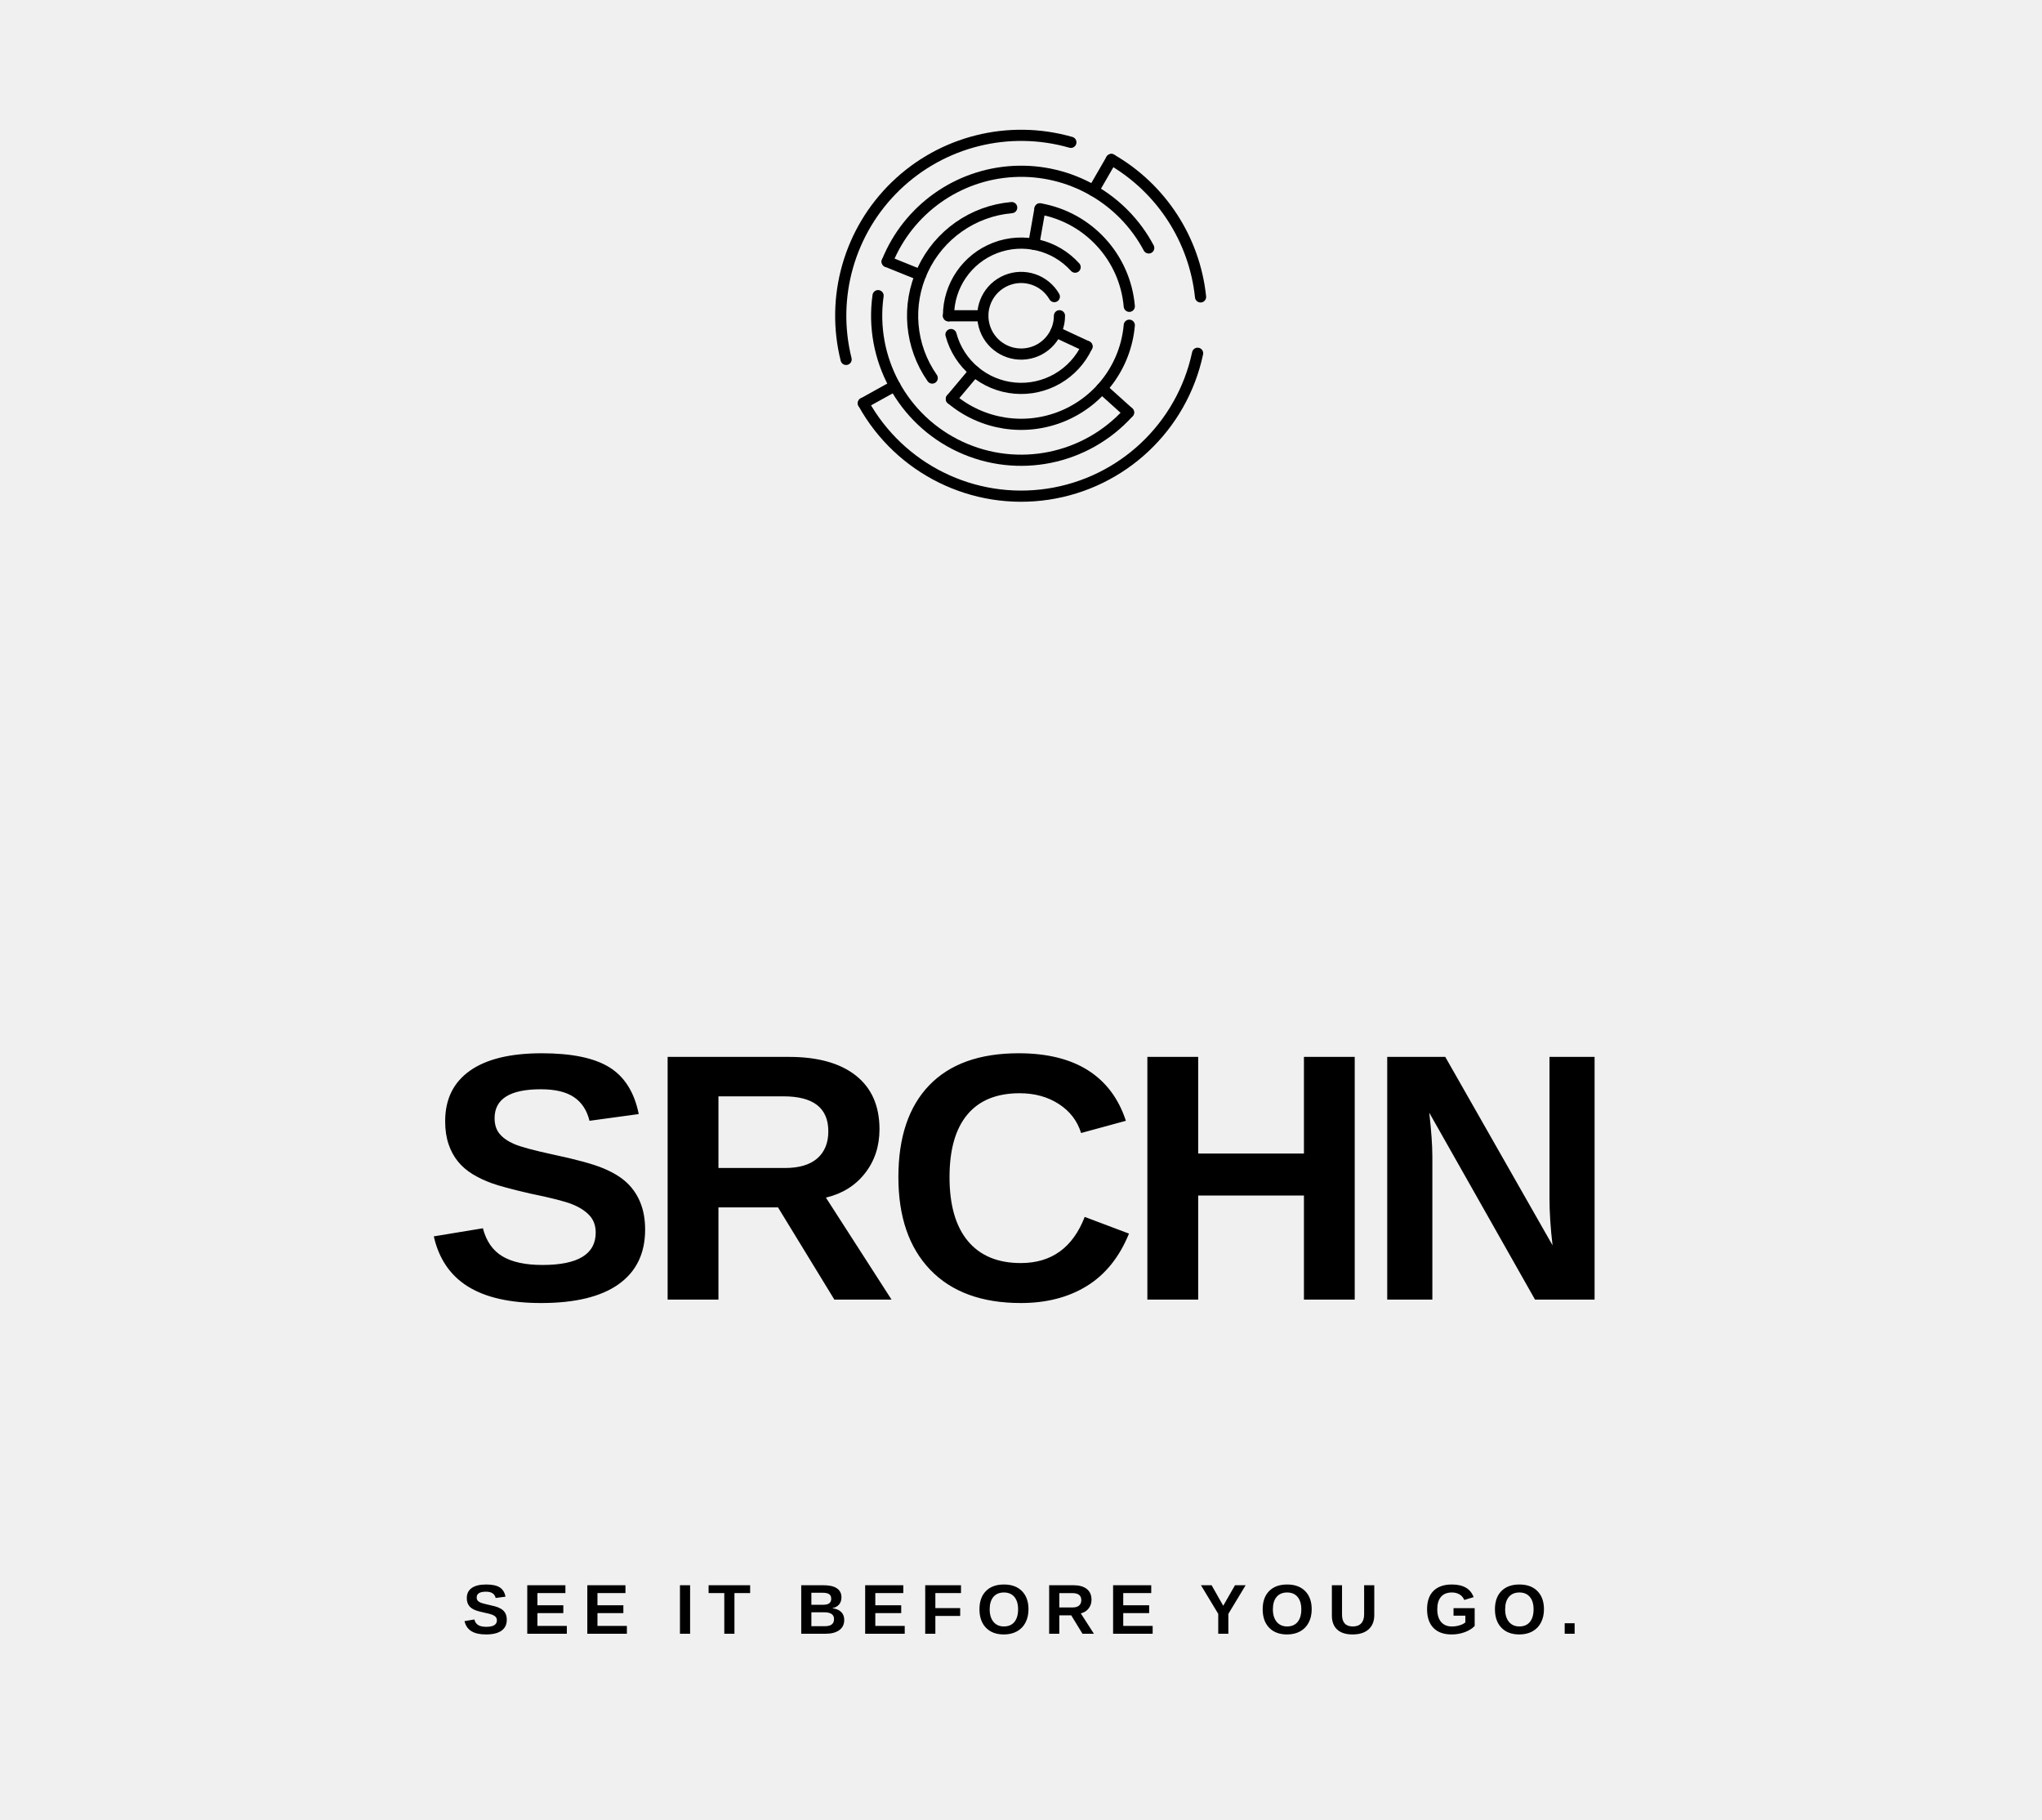
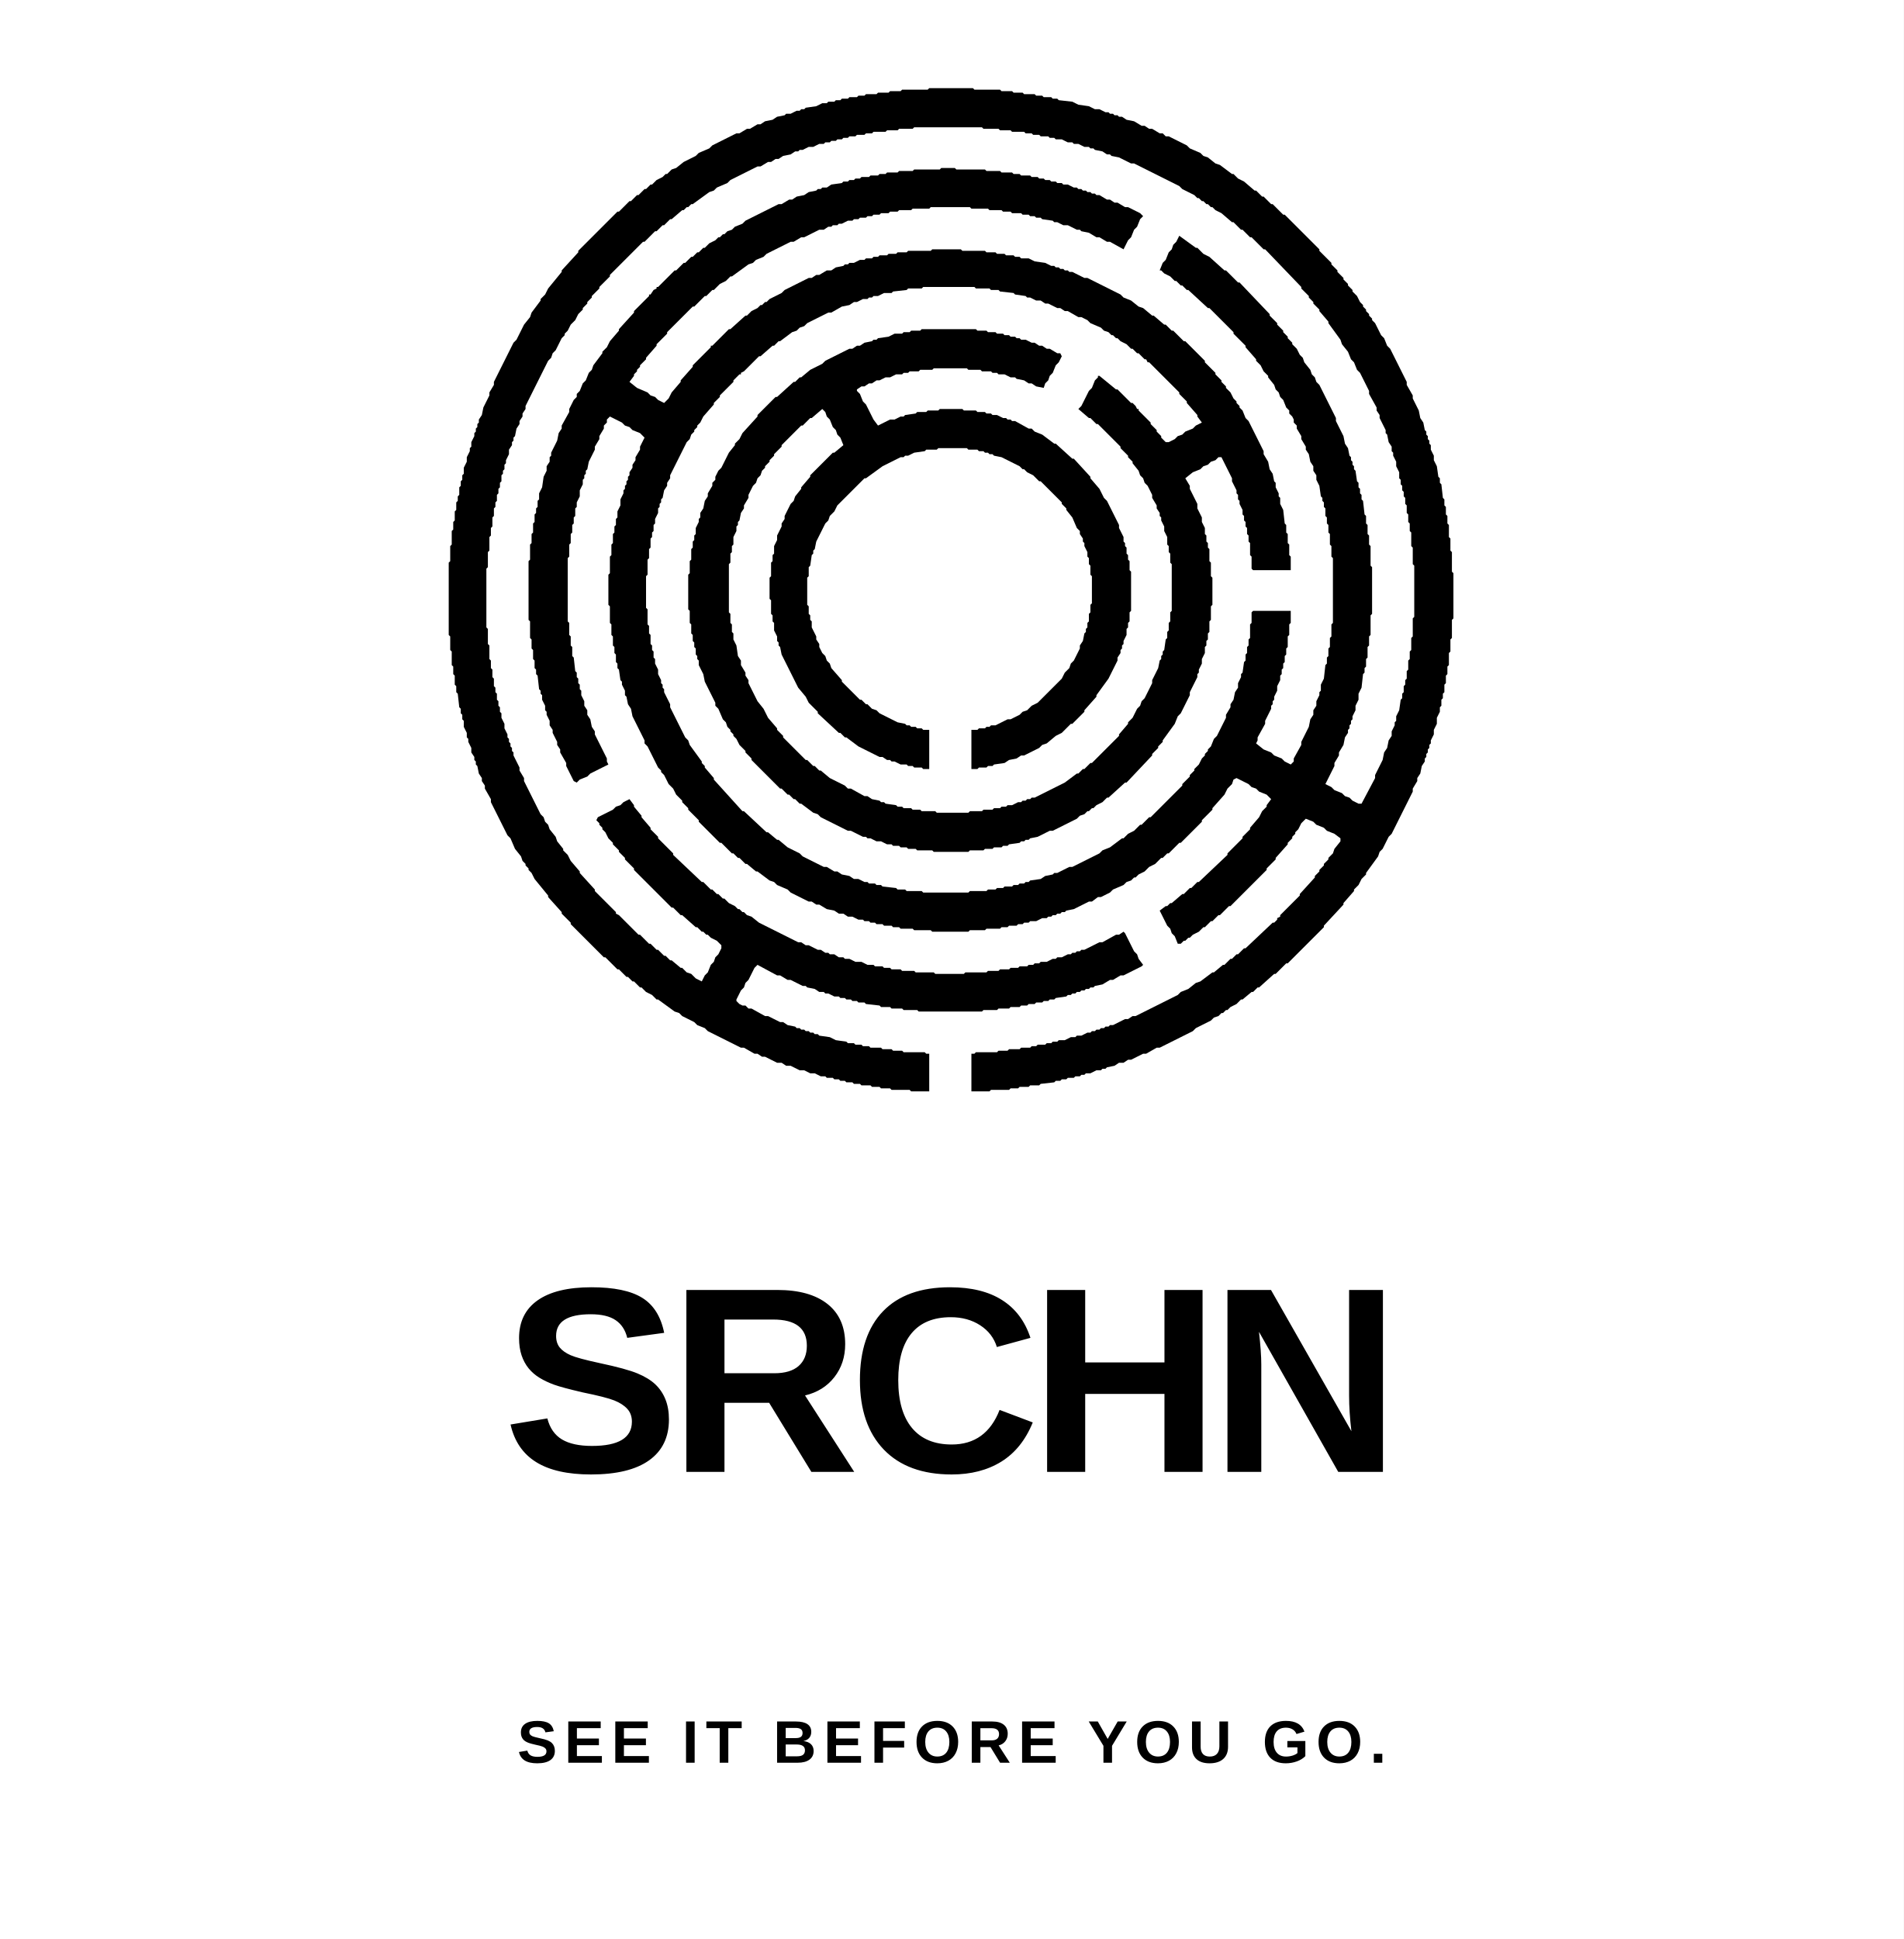
- <svg xmlns="http://www.w3.org/2000/svg" viewBox="0 0 1100 980" width="1100" height="980">
-   <g fill="none" stroke="#000000" stroke-width="15" stroke-linecap="round" stroke-linejoin="round" transform="translate(440 60) scale(.43)">
-     <g fill="none" stroke="#000000" stroke-width="14" stroke-linecap="round" stroke-linejoin="round">
-       <path d="M477.06,302.99 A226,226 0 0 1 58.34,365.57" />
-       <path d="M36.71,310.67 A226,226 0 0 1 318.29,38.75" />
-       <path d="M369.00,60.28 A226,226 0 0 1 480.76,232.38" />
-       <path d="M390.51,377.11 A181,181 0 0 1 76.76,230.81" />
-       <path d="M88.18,188.20 A181,181 0 0 1 415.81,171.03" />
-       <path d="M391.48,267.85 A136,136 0 0 1 168.58,360.18" />
-       <path d="M144.60,334.01 A136,136 0 0 1 244.15,120.52" />
-       <path d="M279.62,122.07 A136,136 0 0 1 391.48,244.15" />
-       <path d="M338.47,294.46 A91,91 0 0 1 168.10,279.55" />
-       <path d="M165.00,256.00 A91,91 0 0 1 323.63,195.11" />
-       <path d="M304.00,256.00 A48,48 0 1 1 297.57,232.00" />
-       <path d="M97.69,343.75 L58.34,365.57" />
-       <path d="M346.50,99.25 L369.00,60.28" />
-       <path d="M357.07,347.00 L390.51,377.11" />
-       <path d="M129.90,205.05 L88.18,188.20" />
-       <path d="M197.51,325.71 L168.58,360.18" />
-       <path d="M271.80,166.38 L279.62,122.07" />
-       <path d="M299.50,276.29 L338.47,294.46" />
-       <path d="M208.00,256.00 L165.00,256.00" />
+ <svg xmlns="http://www.w3.org/2000/svg" width="1080" height="1100" viewBox="0 0 1080 1100">
+   <rect width="100%" height="100%" fill="#FFFFFF" />
+   <g transform="translate(254.5727 50) scale(0.8545727)">
+     <g transform="translate(0 0) scale(1)" fill="#000000" fill-rule="evenodd">
+       <path d="M301,1 L300,2 L293,2 L292,3 L285,3 L284,4 L277,4 L276,5 L272,5 L271,6 L266,6 L265,7 L261,7 L260,8 L257,8 L256,9 L252,9 L251,10 L248,10 L244,12 L237,13 L236,14 L234,14 L233,15 L231,15 L227,17 L224,17 L223,18 L218,19 L215,21 L210,22 L207,24 L205,24 L200,27 L198,27 L193,30 L191,30 L175,38 L173,40 L166,43 L164,45 L156,49 L151,53 L148,54 L145,57 L144,57 L142,59 L138,61 L135,64 L134,64 L131,67 L130,67 L126,71 L125,71 L121,75 L120,75 L113,82 L112,82 L86,108 L86,109 L75,121 L75,122 L66,133 L64,137 L61,140 L61,141 L55,149 L54,152 L50,157 L45,167 L43,169 L30,195 L30,197 L27,202 L27,204 L23,212 L22,217 L20,220 L20,222 L19,223 L19,225 L18,226 L18,228 L17,229 L17,231 L15,235 L15,238 L14,239 L14,241 L12,245 L12,248 L10,252 L10,256 L9,257 L9,260 L8,261 L8,264 L7,265 L7,270 L6,271 L6,274 L5,275 L5,280 L4,281 L4,287 L3,288 L3,293 L2,294 L2,303 L1,304 L1,314 L0,315 L0,363 L1,364 L1,373 L2,374 L2,383 L3,384 L3,389 L4,390 L4,396 L5,397 L5,401 L6,402 L7,411 L8,412 L8,415 L9,416 L9,419 L10,420 L10,424 L12,428 L12,431 L13,432 L13,434 L15,438 L15,441 L17,444 L17,446 L18,447 L18,449 L19,450 L20,455 L22,458 L22,460 L24,463 L24,465 L28,472 L28,474 L39,496 L41,498 L44,505 L48,510 L49,513 L51,515 L51,516 L53,518 L53,519 L55,521 L57,525 L66,536 L66,537 L75,547 L75,548 L81,554 L81,555 L103,577 L104,577 L112,585 L113,585 L118,590 L119,590 L122,593 L123,593 L127,597 L128,597 L131,600 L135,602 L138,605 L139,605 L150,613 L153,614 L155,616 L163,620 L165,622 L170,624 L172,626 L194,637 L196,637 L203,641 L205,641 L208,643 L210,643 L218,647 L221,647 L224,649 L227,649 L233,652 L236,652 L240,654 L243,654 L247,656 L250,656 L251,657 L255,657 L256,658 L259,658 L260,659 L263,659 L264,660 L268,660 L269,661 L273,661 L274,662 L280,662 L281,663 L286,663 L287,664 L293,664 L294,665 L306,665 L307,666 L319,666 L319,641 L317,641 L316,640 L302,640 L301,639 L295,639 L294,638 L288,638 L287,637 L280,637 L279,636 L275,636 L274,635 L270,635 L269,634 L265,634 L264,633 L257,632 L253,630 L246,629 L245,628 L243,628 L242,627 L240,627 L239,626 L237,626 L236,625 L234,625 L233,624 L231,624 L230,623 L225,622 L222,620 L220,620 L212,616 L210,616 L201,611 L199,611 L197,609 L195,609 L193,608 L191,606 L191,605 L194,599 L196,597 L197,594 L199,592 L203,584 L205,582 L218,589 L220,589 L225,592 L227,592 L235,596 L237,596 L238,597 L243,598 L246,600 L249,600 L250,601 L252,601 L256,603 L259,603 L260,604 L263,604 L264,605 L267,605 L268,606 L271,606 L272,607 L276,607 L277,608 L286,609 L287,610 L293,610 L294,611 L301,611 L302,612 L311,612 L312,613 L354,613 L355,612 L364,612 L365,611 L372,611 L373,610 L379,610 L380,609 L384,609 L385,608 L389,608 L390,607 L394,607 L395,606 L398,606 L399,605 L402,605 L403,604 L410,603 L411,602 L413,602 L414,601 L416,601 L417,600 L419,600 L420,599 L422,599 L423,598 L425,598 L426,597 L428,597 L429,596 L434,595 L439,592 L441,592 L446,589 L448,589 L460,583 L461,582 L458,578 L457,575 L455,573 L449,561 L448,560 L445,562 L443,562 L434,567 L432,567 L422,572 L420,572 L419,573 L417,573 L416,574 L414,574 L413,575 L411,575 L407,577 L404,577 L403,578 L401,578 L397,580 L393,580 L392,581 L389,581 L388,582 L385,582 L384,583 L379,583 L378,584 L373,584 L372,585 L366,585 L365,586 L358,586 L357,587 L343,587 L342,588 L323,588 L322,587 L310,587 L309,586 L301,586 L300,585 L294,585 L293,584 L289,584 L288,583 L283,583 L282,582 L278,582 L274,580 L270,580 L266,578 L263,578 L262,577 L259,577 L256,575 L253,575 L252,574 L250,574 L247,572 L245,572 L239,569 L237,569 L234,567 L232,567 L206,554 L201,550 L198,549 L196,547 L195,547 L193,545 L192,545 L190,543 L186,541 L183,538 L182,538 L179,535 L178,535 L175,532 L174,532 L169,527 L168,527 L149,509 L149,508 L139,498 L139,497 L134,492 L134,491 L128,484 L128,483 L123,477 L123,476 L120,472 L116,474 L114,476 L111,477 L109,479 L99,484 L98,486 L100,488 L100,489 L102,491 L102,492 L104,494 L106,498 L109,501 L109,502 L113,506 L113,507 L117,511 L117,512 L123,518 L123,519 L148,544 L149,544 L154,549 L155,549 L164,557 L165,557 L168,560 L169,560 L171,562 L172,562 L174,564 L178,566 L181,569 L181,571 L179,575 L177,577 L176,580 L174,582 L172,587 L170,589 L168,593 L164,591 L161,588 L158,587 L155,584 L154,584 L148,579 L147,579 L144,576 L143,576 L139,572 L138,572 L134,568 L133,568 L127,562 L126,562 L113,549 L111,548 L111,547 L97,533 L97,532 L87,521 L87,520 L81,513 L79,509 L76,506 L76,505 L72,500 L71,497 L67,492 L66,489 L64,487 L63,484 L61,482 L50,460 L50,458 L47,453 L47,451 L43,443 L43,441 L42,440 L42,438 L41,437 L41,435 L40,434 L40,432 L39,431 L39,429 L37,425 L37,422 L35,418 L35,415 L34,414 L34,411 L33,410 L33,407 L32,406 L32,402 L31,401 L31,398 L30,397 L30,392 L29,391 L29,386 L28,385 L28,380 L27,379 L27,370 L26,369 L26,359 L25,358 L25,319 L26,318 L26,308 L27,307 L27,298 L28,297 L28,292 L29,291 L29,285 L30,284 L30,279 L31,278 L31,275 L32,274 L32,270 L33,269 L33,266 L34,265 L34,262 L35,261 L35,257 L36,256 L36,254 L37,253 L37,250 L38,249 L38,247 L40,243 L40,240 L42,237 L42,235 L43,234 L43,232 L44,231 L45,226 L47,223 L47,221 L49,218 L49,216 L51,213 L51,211 L66,181 L68,179 L69,176 L71,174 L75,166 L77,164 L77,163 L79,161 L81,157 L84,154 L86,150 L89,147 L89,146 L92,143 L92,142 L95,139 L95,138 L100,133 L100,132 L107,125 L107,124 L129,102 L130,102 L137,95 L138,95 L142,91 L143,91 L147,87 L148,87 L155,81 L156,81 L158,79 L159,79 L161,77 L162,77 L173,69 L176,68 L178,66 L185,63 L187,61 L205,52 L207,52 L212,49 L214,49 L217,47 L219,47 L222,45 L227,44 L230,42 L232,42 L233,41 L235,41 L239,39 L242,39 L246,37 L249,37 L250,36 L253,36 L254,35 L257,35 L258,34 L261,34 L262,33 L265,33 L266,32 L270,32 L271,31 L276,31 L277,30 L281,30 L282,29 L290,29 L291,28 L298,28 L299,27 L308,27 L309,26 L354,26 L355,27 L365,27 L366,28 L373,28 L374,29 L382,29 L383,30 L387,30 L388,31 L392,31 L393,32 L398,32 L399,33 L402,33 L403,34 L407,34 L411,36 L414,36 L415,37 L418,37 L422,39 L425,39 L426,40 L428,40 L429,41 L434,42 L437,44 L439,44 L440,45 L445,46 L453,50 L455,50 L485,65 L487,67 L495,71 L497,73 L498,73 L500,75 L501,75 L503,77 L504,77 L506,79 L507,79 L509,81 L513,83 L520,89 L521,89 L526,94 L527,94 L532,99 L533,99 L541,107 L542,107 L566,132 L566,133 L571,138 L571,139 L574,142 L574,143 L578,147 L578,148 L584,155 L584,156 L592,167 L593,170 L597,175 L599,180 L601,182 L603,187 L605,189 L611,201 L611,203 L616,212 L616,214 L618,217 L618,219 L622,227 L622,229 L623,230 L624,235 L626,238 L626,241 L627,242 L627,244 L629,248 L629,251 L631,255 L631,259 L632,260 L632,263 L633,264 L633,267 L634,268 L634,271 L635,272 L635,276 L636,277 L636,282 L637,283 L637,288 L638,289 L638,294 L639,295 L639,304 L640,305 L640,316 L641,317 L641,351 L640,352 L640,364 L639,365 L639,373 L638,374 L638,379 L637,380 L637,386 L636,387 L636,392 L635,393 L635,396 L634,397 L634,401 L633,402 L633,405 L632,406 L631,413 L629,417 L629,420 L628,421 L628,423 L626,427 L626,430 L624,433 L623,438 L621,441 L620,446 L615,456 L615,458 L606,475 L604,475 L600,473 L598,471 L595,470 L593,468 L588,466 L586,464 L582,462 L588,450 L588,448 L591,443 L591,441 L594,436 L595,431 L597,428 L597,426 L598,425 L598,423 L599,422 L599,420 L600,419 L600,417 L602,413 L602,410 L604,406 L604,402 L606,398 L607,389 L608,388 L608,385 L609,384 L609,379 L610,378 L610,371 L611,370 L611,364 L612,363 L612,350 L613,349 L613,318 L612,317 L612,304 L611,303 L611,297 L610,296 L610,290 L609,289 L609,284 L608,283 L607,274 L606,273 L606,270 L605,269 L605,266 L604,265 L604,262 L603,261 L602,254 L601,253 L601,251 L600,250 L600,248 L599,247 L599,245 L598,244 L597,239 L595,236 L594,231 L589,221 L589,219 L578,197 L576,195 L575,192 L573,190 L572,187 L568,182 L567,179 L565,177 L563,173 L560,170 L560,169 L557,166 L557,165 L554,162 L554,161 L550,157 L550,156 L545,151 L545,150 L525,129 L524,129 L516,121 L515,121 L505,112 L501,110 L497,106 L496,106 L485,98 L483,102 L481,104 L480,107 L478,109 L476,114 L474,116 L472,121 L473,121 L475,123 L479,125 L482,128 L483,128 L486,131 L487,131 L490,134 L491,134 L504,146 L505,146 L521,162 L521,163 L529,171 L529,172 L536,180 L536,181 L539,184 L541,188 L544,191 L544,192 L548,197 L549,200 L551,202 L552,205 L554,207 L556,212 L558,214 L558,216 L560,218 L561,220 L561,222 L563,224 L563,226 L566,231 L566,233 L569,238 L569,240 L571,243 L572,248 L574,251 L574,254 L576,257 L576,260 L578,264 L579,271 L580,272 L580,274 L581,275 L581,278 L582,279 L582,284 L583,285 L583,289 L584,290 L584,295 L585,296 L585,303 L586,304 L586,311 L587,312 L587,355 L586,356 L586,364 L585,365 L585,371 L584,372 L584,377 L583,378 L583,382 L582,383 L581,392 L579,396 L579,400 L578,401 L578,403 L576,407 L576,410 L574,413 L574,416 L572,419 L571,424 L566,434 L566,436 L561,445 L561,447 L559,449 L555,447 L553,445 L548,443 L546,441 L541,439 L536,435 L537,433 L537,431 L542,422 L542,420 L546,412 L546,410 L547,409 L547,407 L548,406 L548,404 L550,400 L550,397 L552,393 L552,390 L553,389 L553,386 L554,385 L554,382 L555,381 L555,377 L556,376 L556,372 L557,371 L557,364 L558,363 L558,356 L559,355 L559,347 L534,347 L533,348 L533,355 L532,356 L532,365 L531,366 L531,370 L530,371 L530,375 L529,376 L529,380 L528,381 L527,388 L526,389 L526,391 L524,395 L524,398 L522,401 L521,406 L519,409 L519,411 L516,416 L516,418 L510,430 L508,432 L506,437 L504,439 L504,440 L502,442 L502,443 L500,445 L498,449 L495,452 L495,453 L492,456 L492,457 L487,462 L487,463 L466,484 L465,484 L460,489 L459,489 L455,493 L451,495 L448,498 L447,498 L439,504 L434,506 L432,508 L414,517 L412,517 L404,521 L402,521 L401,522 L396,523 L393,525 L386,526 L385,527 L383,527 L382,528 L379,528 L378,529 L375,529 L374,530 L369,530 L368,531 L364,531 L363,532 L358,532 L357,533 L346,533 L345,534 L315,534 L314,533 L304,533 L303,532 L298,532 L297,531 L288,530 L287,529 L284,529 L283,528 L279,528 L278,527 L276,527 L272,525 L269,525 L266,523 L261,522 L258,520 L256,520 L251,517 L249,517 L235,510 L233,508 L225,504 L219,499 L218,499 L212,494 L211,494 L196,480 L195,480 L176,459 L176,458 L170,451 L170,450 L168,448 L168,447 L160,436 L159,433 L157,431 L147,411 L147,409 L143,401 L143,399 L142,398 L142,396 L141,395 L141,393 L139,389 L139,386 L137,382 L137,379 L136,378 L136,374 L135,373 L135,370 L134,369 L134,363 L133,362 L133,357 L132,356 L132,346 L131,345 L131,324 L132,323 L132,313 L133,312 L133,306 L134,305 L134,299 L135,298 L135,295 L136,294 L136,290 L137,289 L137,286 L139,282 L139,279 L140,278 L140,276 L141,275 L141,273 L142,272 L143,267 L145,264 L145,262 L147,259 L147,257 L158,235 L160,233 L161,230 L163,228 L163,227 L165,225 L165,224 L167,222 L169,218 L176,210 L176,209 L180,205 L180,204 L189,195 L189,194 L193,190 L194,190 L194,189 L196,188 L206,178 L207,178 L215,171 L216,171 L219,168 L220,168 L228,162 L231,161 L233,159 L236,158 L238,156 L252,149 L254,149 L261,145 L266,144 L269,142 L271,142 L275,140 L278,140 L279,139 L281,139 L282,138 L285,138 L289,136 L294,136 L295,135 L304,134 L305,133 L314,133 L315,132 L349,132 L350,133 L359,133 L360,134 L365,134 L366,135 L375,136 L376,137 L383,138 L384,139 L386,139 L390,141 L393,141 L396,143 L398,143 L404,146 L406,146 L409,148 L411,148 L418,152 L420,152 L424,154 L426,156 L433,159 L435,161 L438,162 L440,164 L441,164 L443,166 L444,166 L446,168 L450,170 L453,173 L454,173 L457,176 L458,176 L462,180 L463,180 L464,182 L465,182 L485,202 L485,203 L490,208 L490,209 L497,217 L497,218 L500,222 L496,224 L494,226 L489,228 L487,230 L484,231 L482,233 L478,235 L476,235 L473,232 L473,231 L470,228 L470,227 L466,223 L466,222 L458,214 L458,213 L457,213 L456,211 L454,209 L453,209 L444,200 L443,200 L432,191 L431,191 L431,192 L429,194 L427,199 L425,201 L420,211 L418,213 L425,219 L426,219 L430,223 L431,223 L446,238 L446,239 L451,244 L451,245 L454,248 L454,249 L458,254 L459,257 L461,259 L462,262 L464,264 L467,270 L467,272 L470,277 L470,279 L472,282 L472,284 L473,285 L473,287 L475,291 L475,294 L477,298 L477,303 L478,304 L478,308 L479,309 L479,315 L480,316 L480,347 L479,348 L479,354 L478,355 L478,360 L477,361 L477,365 L476,366 L475,373 L474,374 L474,376 L473,377 L473,379 L472,380 L471,385 L467,393 L467,395 L462,405 L460,407 L459,410 L457,412 L454,418 L451,421 L451,422 L445,429 L445,430 L427,448 L426,448 L422,452 L421,452 L418,455 L417,455 L409,461 L389,471 L387,471 L386,472 L384,472 L383,473 L381,473 L380,474 L378,474 L374,476 L371,476 L370,477 L367,477 L366,478 L362,478 L361,479 L355,479 L354,480 L346,480 L345,481 L324,481 L323,480 L314,480 L313,479 L308,479 L307,478 L302,478 L301,477 L298,477 L297,476 L290,475 L289,474 L287,474 L286,473 L281,472 L278,470 L276,470 L267,465 L265,465 L263,463 L253,458 L247,453 L246,453 L243,450 L242,450 L238,446 L237,446 L222,431 L222,430 L218,426 L218,425 L212,418 L209,412 L205,407 L199,395 L199,393 L197,390 L197,388 L194,383 L194,380 L192,377 L191,370 L189,366 L189,362 L188,361 L188,356 L187,355 L187,349 L186,348 L186,316 L187,315 L187,309 L188,308 L188,304 L189,303 L189,298 L191,294 L191,291 L192,290 L192,288 L193,287 L194,282 L196,279 L196,277 L199,272 L199,270 L202,264 L204,262 L205,259 L207,257 L208,254 L210,252 L210,251 L213,248 L213,247 L216,244 L216,243 L221,238 L221,237 L234,224 L235,224 L240,219 L241,219 L248,213 L250,215 L251,218 L253,220 L255,225 L257,227 L258,230 L260,232 L262,237 L256,242 L255,242 L240,257 L240,258 L234,265 L234,266 L230,271 L229,274 L227,276 L223,284 L223,286 L221,289 L221,291 L218,297 L218,300 L216,304 L216,309 L215,310 L215,314 L214,315 L214,324 L213,325 L213,339 L214,340 L214,349 L215,350 L215,354 L216,355 L216,360 L218,364 L218,367 L219,368 L219,370 L220,371 L221,376 L232,398 L237,404 L239,408 L245,414 L245,415 L259,428 L260,428 L263,431 L264,431 L272,437 L286,444 L288,444 L291,446 L293,446 L294,447 L296,447 L300,449 L304,449 L305,450 L308,450 L309,451 L314,451 L315,452 L319,452 L319,426 L315,426 L314,425 L311,425 L310,424 L307,424 L306,423 L304,423 L303,422 L298,421 L286,415 L284,413 L281,412 L278,409 L277,409 L274,406 L273,406 L261,394 L261,393 L254,385 L253,382 L251,380 L250,377 L248,375 L246,371 L246,369 L244,366 L244,364 L241,358 L241,354 L240,353 L240,350 L239,349 L239,344 L238,343 L238,325 L239,324 L239,318 L240,317 L241,310 L242,309 L242,307 L243,306 L244,301 L250,289 L252,287 L253,284 L256,281 L258,277 L276,259 L277,259 L288,251 L300,245 L302,245 L303,244 L305,244 L309,242 L316,241 L317,240 L324,240 L325,239 L344,239 L345,240 L351,240 L352,241 L355,241 L356,242 L358,242 L359,243 L361,243 L362,244 L367,245 L379,251 L381,253 L382,253 L384,255 L388,257 L392,261 L393,261 L407,275 L407,276 L410,279 L410,280 L414,285 L417,292 L419,294 L419,296 L421,299 L421,301 L422,302 L422,304 L424,308 L424,311 L425,312 L425,316 L426,317 L426,323 L427,324 L427,342 L426,343 L426,348 L425,349 L425,354 L424,355 L424,358 L423,359 L423,361 L422,362 L421,367 L419,370 L419,372 L415,380 L413,382 L412,385 L409,388 L407,392 L391,408 L387,410 L384,413 L381,414 L379,416 L373,419 L371,419 L363,423 L360,423 L359,424 L357,424 L356,425 L352,425 L351,426 L347,426 L347,452 L351,452 L352,451 L357,451 L358,450 L361,450 L362,449 L369,448 L372,446 L377,445 L380,443 L382,443 L392,438 L394,436 L397,435 L403,430 L407,428 L413,422 L414,422 L422,414 L422,413 L430,404 L430,403 L438,392 L444,380 L444,378 L446,375 L446,373 L447,372 L447,370 L448,369 L448,367 L450,363 L450,359 L451,358 L451,355 L452,354 L452,348 L453,347 L453,321 L452,320 L452,314 L451,313 L451,310 L450,309 L450,305 L449,304 L449,302 L448,301 L448,298 L445,292 L445,290 L437,274 L435,272 L432,266 L426,259 L426,258 L415,246 L414,246 L403,236 L402,236 L394,230 L389,228 L387,226 L385,226 L376,221 L374,221 L373,220 L371,220 L370,219 L368,219 L364,217 L361,217 L360,216 L357,216 L356,215 L351,215 L350,214 L342,214 L341,213 L326,213 L325,214 L318,214 L317,215 L311,215 L310,216 L303,217 L302,218 L300,218 L296,220 L293,220 L285,224 L282,220 L277,210 L275,208 L273,203 L271,201 L271,200 L274,198 L276,198 L279,196 L281,196 L284,194 L286,194 L290,192 L293,192 L297,190 L301,190 L302,189 L305,189 L306,188 L312,188 L313,187 L321,187 L322,186 L344,186 L345,187 L353,187 L354,188 L360,188 L361,189 L364,189 L365,190 L369,190 L373,192 L376,192 L377,193 L382,194 L385,196 L387,196 L390,198 L395,199 L396,196 L398,194 L399,191 L401,189 L403,184 L405,182 L407,178 L406,176 L404,176 L399,173 L397,173 L394,171 L392,171 L389,169 L387,169 L383,167 L380,167 L379,166 L377,166 L376,165 L373,165 L372,164 L369,164 L368,163 L364,163 L363,162 L358,162 L357,161 L351,161 L350,160 L314,160 L313,161 L307,161 L306,162 L302,162 L301,163 L296,163 L292,165 L285,166 L284,167 L282,167 L281,168 L276,169 L273,171 L271,171 L268,173 L266,173 L250,181 L248,183 L240,187 L234,192 L233,192 L230,195 L229,195 L218,205 L217,205 L205,217 L205,218 L195,229 L193,233 L190,236 L190,237 L186,242 L181,252 L179,254 L177,258 L177,260 L175,262 L175,264 L172,269 L172,271 L170,274 L169,279 L167,282 L167,285 L166,286 L166,288 L164,292 L164,296 L163,297 L163,300 L162,301 L162,305 L161,306 L161,313 L160,314 L160,322 L159,323 L159,346 L160,347 L160,355 L161,356 L161,362 L162,363 L162,367 L163,368 L163,371 L164,372 L164,376 L165,377 L165,379 L166,380 L166,383 L169,389 L170,394 L177,408 L177,410 L179,412 L182,419 L184,421 L185,424 L187,426 L187,427 L189,429 L189,430 L191,432 L193,436 L197,440 L197,441 L201,445 L201,446 L220,465 L221,465 L225,469 L226,469 L229,472 L230,472 L233,475 L234,475 L242,481 L245,482 L247,484 L265,493 L267,493 L275,497 L277,497 L278,498 L280,498 L284,500 L287,500 L291,502 L294,502 L295,503 L299,503 L300,504 L304,504 L305,505 L310,505 L311,506 L321,506 L322,507 L345,507 L346,506 L355,506 L356,505 L361,505 L362,504 L367,504 L368,503 L371,503 L372,502 L379,501 L380,500 L382,500 L383,499 L385,499 L386,498 L391,497 L399,493 L401,493 L417,485 L419,483 L422,482 L424,480 L425,480 L427,478 L428,478 L430,476 L434,474 L437,471 L438,471 L449,461 L450,461 L467,443 L467,442 L471,438 L471,437 L474,434 L474,433 L482,422 L484,417 L486,415 L492,403 L492,401 L497,391 L497,389 L498,388 L498,386 L500,382 L500,379 L502,375 L502,371 L503,370 L503,367 L504,366 L504,362 L505,361 L505,354 L506,353 L506,344 L507,343 L507,325 L506,324 L506,315 L505,314 L505,306 L504,305 L504,302 L503,301 L503,297 L502,296 L502,292 L500,288 L500,285 L497,279 L497,276 L492,266 L492,264 L489,259 L494,255 L499,253 L501,251 L504,250 L506,248 L509,247 L511,245 L513,245 L520,259 L520,261 L523,267 L523,269 L524,270 L524,273 L525,274 L525,276 L527,280 L527,283 L528,284 L528,287 L529,288 L529,291 L530,292 L530,296 L531,297 L531,301 L532,302 L532,310 L533,311 L533,319 L534,320 L559,320 L559,311 L558,310 L558,303 L557,302 L557,296 L556,295 L556,290 L555,289 L554,280 L552,276 L552,272 L551,271 L551,269 L549,265 L549,262 L548,261 L547,256 L545,253 L544,248 L541,243 L541,241 L531,221 L529,219 L527,214 L525,212 L525,211 L523,209 L523,208 L521,206 L519,202 L516,199 L516,198 L513,195 L513,194 L509,190 L509,189 L502,182 L502,181 L489,168 L488,168 L481,161 L480,161 L476,157 L475,157 L468,151 L467,151 L461,146 L458,145 L453,141 L448,139 L446,137 L424,126 L422,126 L414,122 L412,122 L411,121 L409,121 L408,120 L406,120 L405,119 L403,119 L402,118 L400,118 L396,116 L389,115 L385,113 L380,113 L379,112 L376,112 L375,111 L370,111 L369,110 L364,110 L363,109 L357,109 L356,108 L341,108 L340,107 L321,107 L320,108 L305,108 L304,109 L298,109 L297,110 L292,110 L291,111 L286,111 L285,112 L282,112 L281,113 L277,113 L276,114 L273,114 L269,116 L266,116 L265,117 L263,117 L262,118 L257,119 L254,121 L251,121 L246,124 L244,124 L241,126 L239,126 L223,134 L221,136 L213,140 L211,142 L210,142 L208,144 L207,144 L205,146 L201,148 L198,151 L197,151 L187,160 L186,160 L175,171 L174,171 L174,172 L162,184 L162,185 L154,194 L154,195 L148,202 L146,206 L143,209 L139,207 L137,205 L134,204 L132,202 L125,199 L120,195 L123,191 L123,190 L125,188 L125,187 L127,185 L127,184 L131,180 L131,179 L138,171 L138,170 L145,163 L145,162 L162,145 L163,145 L170,138 L171,138 L175,134 L176,134 L180,130 L184,128 L187,125 L188,125 L199,117 L202,116 L204,114 L209,112 L211,110 L227,102 L229,102 L234,99 L236,99 L246,94 L249,94 L252,92 L254,92 L255,91 L258,91 L259,90 L261,90 L265,88 L268,88 L269,87 L272,87 L273,86 L277,86 L278,85 L281,85 L282,84 L286,84 L287,83 L292,83 L293,82 L298,82 L299,81 L307,81 L308,80 L319,80 L320,79 L346,79 L347,80 L358,80 L359,81 L367,81 L368,82 L373,82 L374,83 L380,83 L381,84 L385,84 L386,85 L389,85 L390,86 L393,86 L394,87 L401,88 L402,89 L404,89 L408,91 L411,91 L417,94 L419,94 L420,95 L425,96 L430,99 L432,99 L437,102 L439,102 L448,107 L451,101 L453,99 L455,94 L457,92 L459,87 L461,85 L459,83 L451,79 L449,79 L444,76 L442,76 L439,74 L437,74 L432,71 L430,71 L429,70 L427,70 L426,69 L424,69 L423,68 L421,68 L420,67 L418,67 L417,66 L415,66 L411,64 L408,64 L407,63 L404,63 L403,62 L400,62 L399,61 L396,61 L395,60 L392,60 L391,59 L387,59 L386,58 L380,58 L379,57 L375,57 L374,56 L367,56 L366,55 L357,55 L356,54 L337,54 L336,53 L327,53 L326,54 L309,54 L308,55 L299,55 L298,56 L291,56 L290,57 L286,57 L285,58 L280,58 L279,59 L274,59 L273,60 L270,60 L269,61 L266,61 L265,62 L262,62 L261,63 L254,64 L251,66 L248,66 L247,67 L245,67 L244,68 L239,69 L236,71 L231,72 L228,74 L226,74 L221,77 L219,77 L197,88 L195,90 L190,92 L188,94 L185,95 L183,97 L182,97 L180,99 L179,99 L177,101 L173,103 L170,106 L169,106 L166,109 L165,109 L162,112 L161,112 L157,116 L156,116 L151,121 L150,121 L139,132 L138,132 L138,133 L136,134 L134,137 L133,137 L133,138 L123,148 L123,149 L113,160 L113,161 L107,168 L105,172 L102,175 L102,176 L96,184 L95,187 L93,189 L91,194 L89,196 L87,201 L85,203 L85,205 L83,207 L80,213 L80,215 L75,224 L75,226 L73,229 L72,234 L68,242 L68,244 L67,245 L67,248 L65,251 L65,254 L63,258 L62,265 L60,269 L60,273 L59,274 L59,278 L58,279 L58,282 L57,283 L57,288 L56,289 L56,295 L55,296 L55,302 L54,303 L54,313 L53,314 L53,353 L54,354 L54,365 L55,366 L55,372 L56,373 L56,379 L57,380 L57,385 L58,386 L58,389 L59,390 L60,399 L61,400 L61,402 L62,403 L62,406 L64,410 L64,413 L65,414 L65,416 L67,420 L67,423 L69,426 L69,428 L72,434 L72,436 L74,439 L74,441 L78,448 L78,450 L83,460 L85,461 L87,459 L92,457 L94,455 L106,449 L105,447 L105,445 L97,429 L97,427 L95,424 L94,419 L92,416 L92,413 L90,410 L90,407 L88,403 L88,400 L87,399 L87,396 L86,395 L86,392 L85,391 L85,388 L84,387 L83,378 L82,377 L82,371 L81,370 L81,364 L80,363 L80,355 L79,354 L79,312 L80,311 L80,303 L81,302 L81,296 L82,295 L82,290 L83,289 L83,285 L84,284 L84,279 L85,278 L85,275 L87,271 L87,267 L89,263 L89,260 L90,259 L90,257 L91,256 L91,254 L92,253 L93,248 L97,240 L97,238 L100,233 L100,231 L103,226 L103,224 L105,222 L105,220 L107,218 L115,222 L117,224 L120,225 L122,227 L127,229 L130,232 L127,238 L127,240 L124,245 L124,247 L122,250 L122,252 L120,255 L120,257 L119,258 L119,260 L118,261 L118,263 L117,264 L117,266 L116,267 L116,269 L114,273 L114,277 L112,281 L112,285 L111,286 L111,290 L110,291 L110,295 L109,296 L109,302 L108,303 L108,310 L107,311 L107,322 L106,323 L106,343 L107,344 L107,355 L108,356 L108,363 L109,364 L109,370 L110,371 L110,375 L111,376 L111,381 L112,382 L112,385 L113,386 L114,393 L115,394 L115,396 L117,400 L117,403 L118,404 L119,409 L121,412 L122,417 L130,433 L130,435 L132,437 L139,451 L141,453 L141,454 L143,456 L146,462 L149,465 L151,469 L155,473 L155,474 L159,478 L159,479 L166,486 L166,487 L180,501 L181,501 L188,508 L189,508 L192,511 L193,511 L197,515 L198,515 L204,520 L205,520 L213,526 L216,527 L218,529 L225,532 L227,534 L239,540 L241,540 L244,542 L246,542 L251,545 L256,546 L259,548 L262,548 L265,550 L268,550 L272,552 L275,552 L276,553 L279,553 L280,554 L283,554 L284,555 L288,555 L289,556 L294,556 L295,557 L299,557 L300,558 L308,558 L309,559 L320,559 L321,560 L345,560 L346,559 L356,559 L357,558 L366,558 L367,557 L371,557 L372,556 L377,556 L378,555 L381,555 L382,554 L385,554 L386,553 L390,553 L394,551 L397,551 L398,550 L400,550 L401,549 L403,549 L404,548 L406,548 L407,547 L409,547 L410,546 L415,545 L425,540 L427,540 L431,537 L433,537 L439,534 L441,532 L448,529 L450,527 L453,526 L455,524 L456,524 L458,522 L462,520 L465,517 L469,515 L473,511 L474,511 L477,508 L478,508 L485,501 L486,501 L500,487 L500,486 L507,479 L507,478 L515,469 L517,465 L520,462 L521,459 L523,458 L531,462 L533,464 L536,465 L538,467 L543,469 L546,472 L543,476 L543,477 L540,480 L538,484 L532,491 L532,492 L527,497 L527,498 L517,508 L517,509 L498,527 L497,527 L493,531 L492,531 L488,535 L487,535 L480,541 L479,541 L477,543 L476,543 L472,546 L477,556 L479,558 L480,561 L482,563 L484,568 L486,568 L488,566 L489,566 L491,564 L492,564 L494,562 L498,560 L501,557 L502,557 L506,553 L507,553 L511,549 L512,549 L518,543 L519,543 L543,519 L543,518 L549,512 L549,511 L557,502 L557,501 L560,498 L560,497 L562,495 L562,494 L564,492 L566,488 L569,485 L574,487 L576,489 L581,491 L583,493 L588,495 L592,498 L592,500 L588,505 L587,508 L584,511 L584,512 L581,515 L581,516 L578,519 L578,520 L575,523 L575,524 L565,535 L565,536 L552,549 L552,550 L550,551 L550,552 L548,554 L547,554 L529,571 L528,571 L524,575 L523,575 L520,578 L519,578 L515,582 L514,582 L508,587 L507,587 L499,593 L496,594 L491,598 L486,600 L484,602 L456,616 L454,616 L451,618 L449,618 L441,622 L439,622 L438,623 L436,623 L435,624 L433,624 L432,625 L430,625 L429,626 L427,626 L426,627 L424,627 L420,629 L417,629 L416,630 L413,630 L409,632 L405,632 L404,633 L401,633 L400,634 L397,634 L396,635 L391,635 L390,636 L387,636 L386,637 L380,637 L379,638 L372,638 L371,639 L365,639 L364,640 L350,640 L349,641 L347,641 L347,666 L359,666 L360,665 L372,665 L373,664 L378,664 L379,663 L385,663 L386,662 L392,662 L393,661 L402,660 L403,659 L406,659 L407,658 L410,658 L411,657 L415,657 L416,656 L419,656 L420,655 L422,655 L423,654 L426,654 L430,652 L433,652 L434,651 L436,651 L437,650 L442,649 L445,647 L448,647 L451,645 L453,645 L461,641 L463,641 L470,637 L472,637 L494,626 L496,624 L506,619 L508,617 L511,616 L513,614 L514,614 L516,612 L517,612 L519,610 L523,608 L526,605 L527,605 L533,600 L534,600 L537,597 L538,597 L548,588 L549,588 L556,581 L557,581 L581,557 L581,556 L594,542 L594,541 L601,533 L601,532 L604,529 L606,525 L609,522 L609,521 L617,510 L618,507 L620,505 L624,497 L626,495 L640,467 L640,465 L643,460 L643,458 L645,455 L646,450 L648,447 L648,445 L649,444 L649,442 L650,441 L650,439 L651,438 L651,436 L652,435 L652,433 L654,429 L654,426 L656,422 L656,418 L658,414 L658,411 L659,410 L659,406 L660,405 L660,402 L661,401 L661,396 L662,395 L662,390 L663,389 L663,384 L664,383 L664,375 L665,374 L665,366 L666,365 L666,353 L667,352 L667,322 L666,321 L666,308 L665,307 L665,299 L664,298 L664,290 L663,289 L663,284 L662,283 L662,278 L661,277 L661,273 L660,272 L659,263 L658,262 L658,259 L657,258 L656,251 L654,247 L654,244 L652,240 L652,237 L651,236 L651,234 L650,233 L650,231 L649,230 L649,228 L648,227 L647,222 L645,219 L644,214 L640,206 L640,204 L636,197 L636,195 L625,173 L623,171 L621,166 L619,164 L615,156 L613,154 L613,153 L611,151 L611,150 L609,148 L609,147 L607,145 L607,144 L605,142 L603,138 L600,135 L600,134 L597,131 L597,130 L594,127 L594,126 L590,122 L590,121 L586,117 L586,116 L578,108 L578,107 L555,84 L554,84 L547,77 L546,77 L541,72 L540,72 L536,68 L535,68 L528,62 L524,60 L521,57 L520,57 L512,51 L509,50 L504,46 L501,45 L499,43 L492,40 L490,38 L478,32 L476,32 L474,30 L472,30 L467,27 L465,27 L462,25 L460,25 L455,22 L450,21 L447,19 L445,19 L444,18 L442,18 L441,17 L439,17 L438,16 L436,16 L432,14 L429,14 L425,12 L418,11 L414,9 L405,8 L404,7 L401,7 L400,6 L395,6 L394,5 L390,5 L389,4 L382,4 L381,3 L375,3 L374,2 L367,2 L366,1 L349,1 L348,0 L319,0 L318,1 Z" />
    </g>
  </g>
-   <text x="550" y="700" text-anchor="middle" font-family="Plus Jakarta Sans,Arial,sans-serif" font-size="190" font-weight="800" letter-spacing="-8" fill="#000000">SRCHN</text>
-   <text x="550" y="880" text-anchor="middle" font-family="Plus Jakarta Sans,Arial,sans-serif" font-size="38" font-weight="700" letter-spacing="7" fill="#000000">SEE IT BEFORE YOU GO.</text>
+   <text x="540" y="835" text-anchor="middle" font-family="Plus Jakarta Sans,Arial,sans-serif" font-size="150" font-weight="800" letter-spacing="-6" fill="#000000">SRCHN</text>
+   <text x="540" y="1000" text-anchor="middle" font-family="Plus Jakarta Sans,Arial,sans-serif" font-size="34" font-weight="600" letter-spacing="4" fill="#000000">SEE IT BEFORE YOU GO.</text>
</svg>
